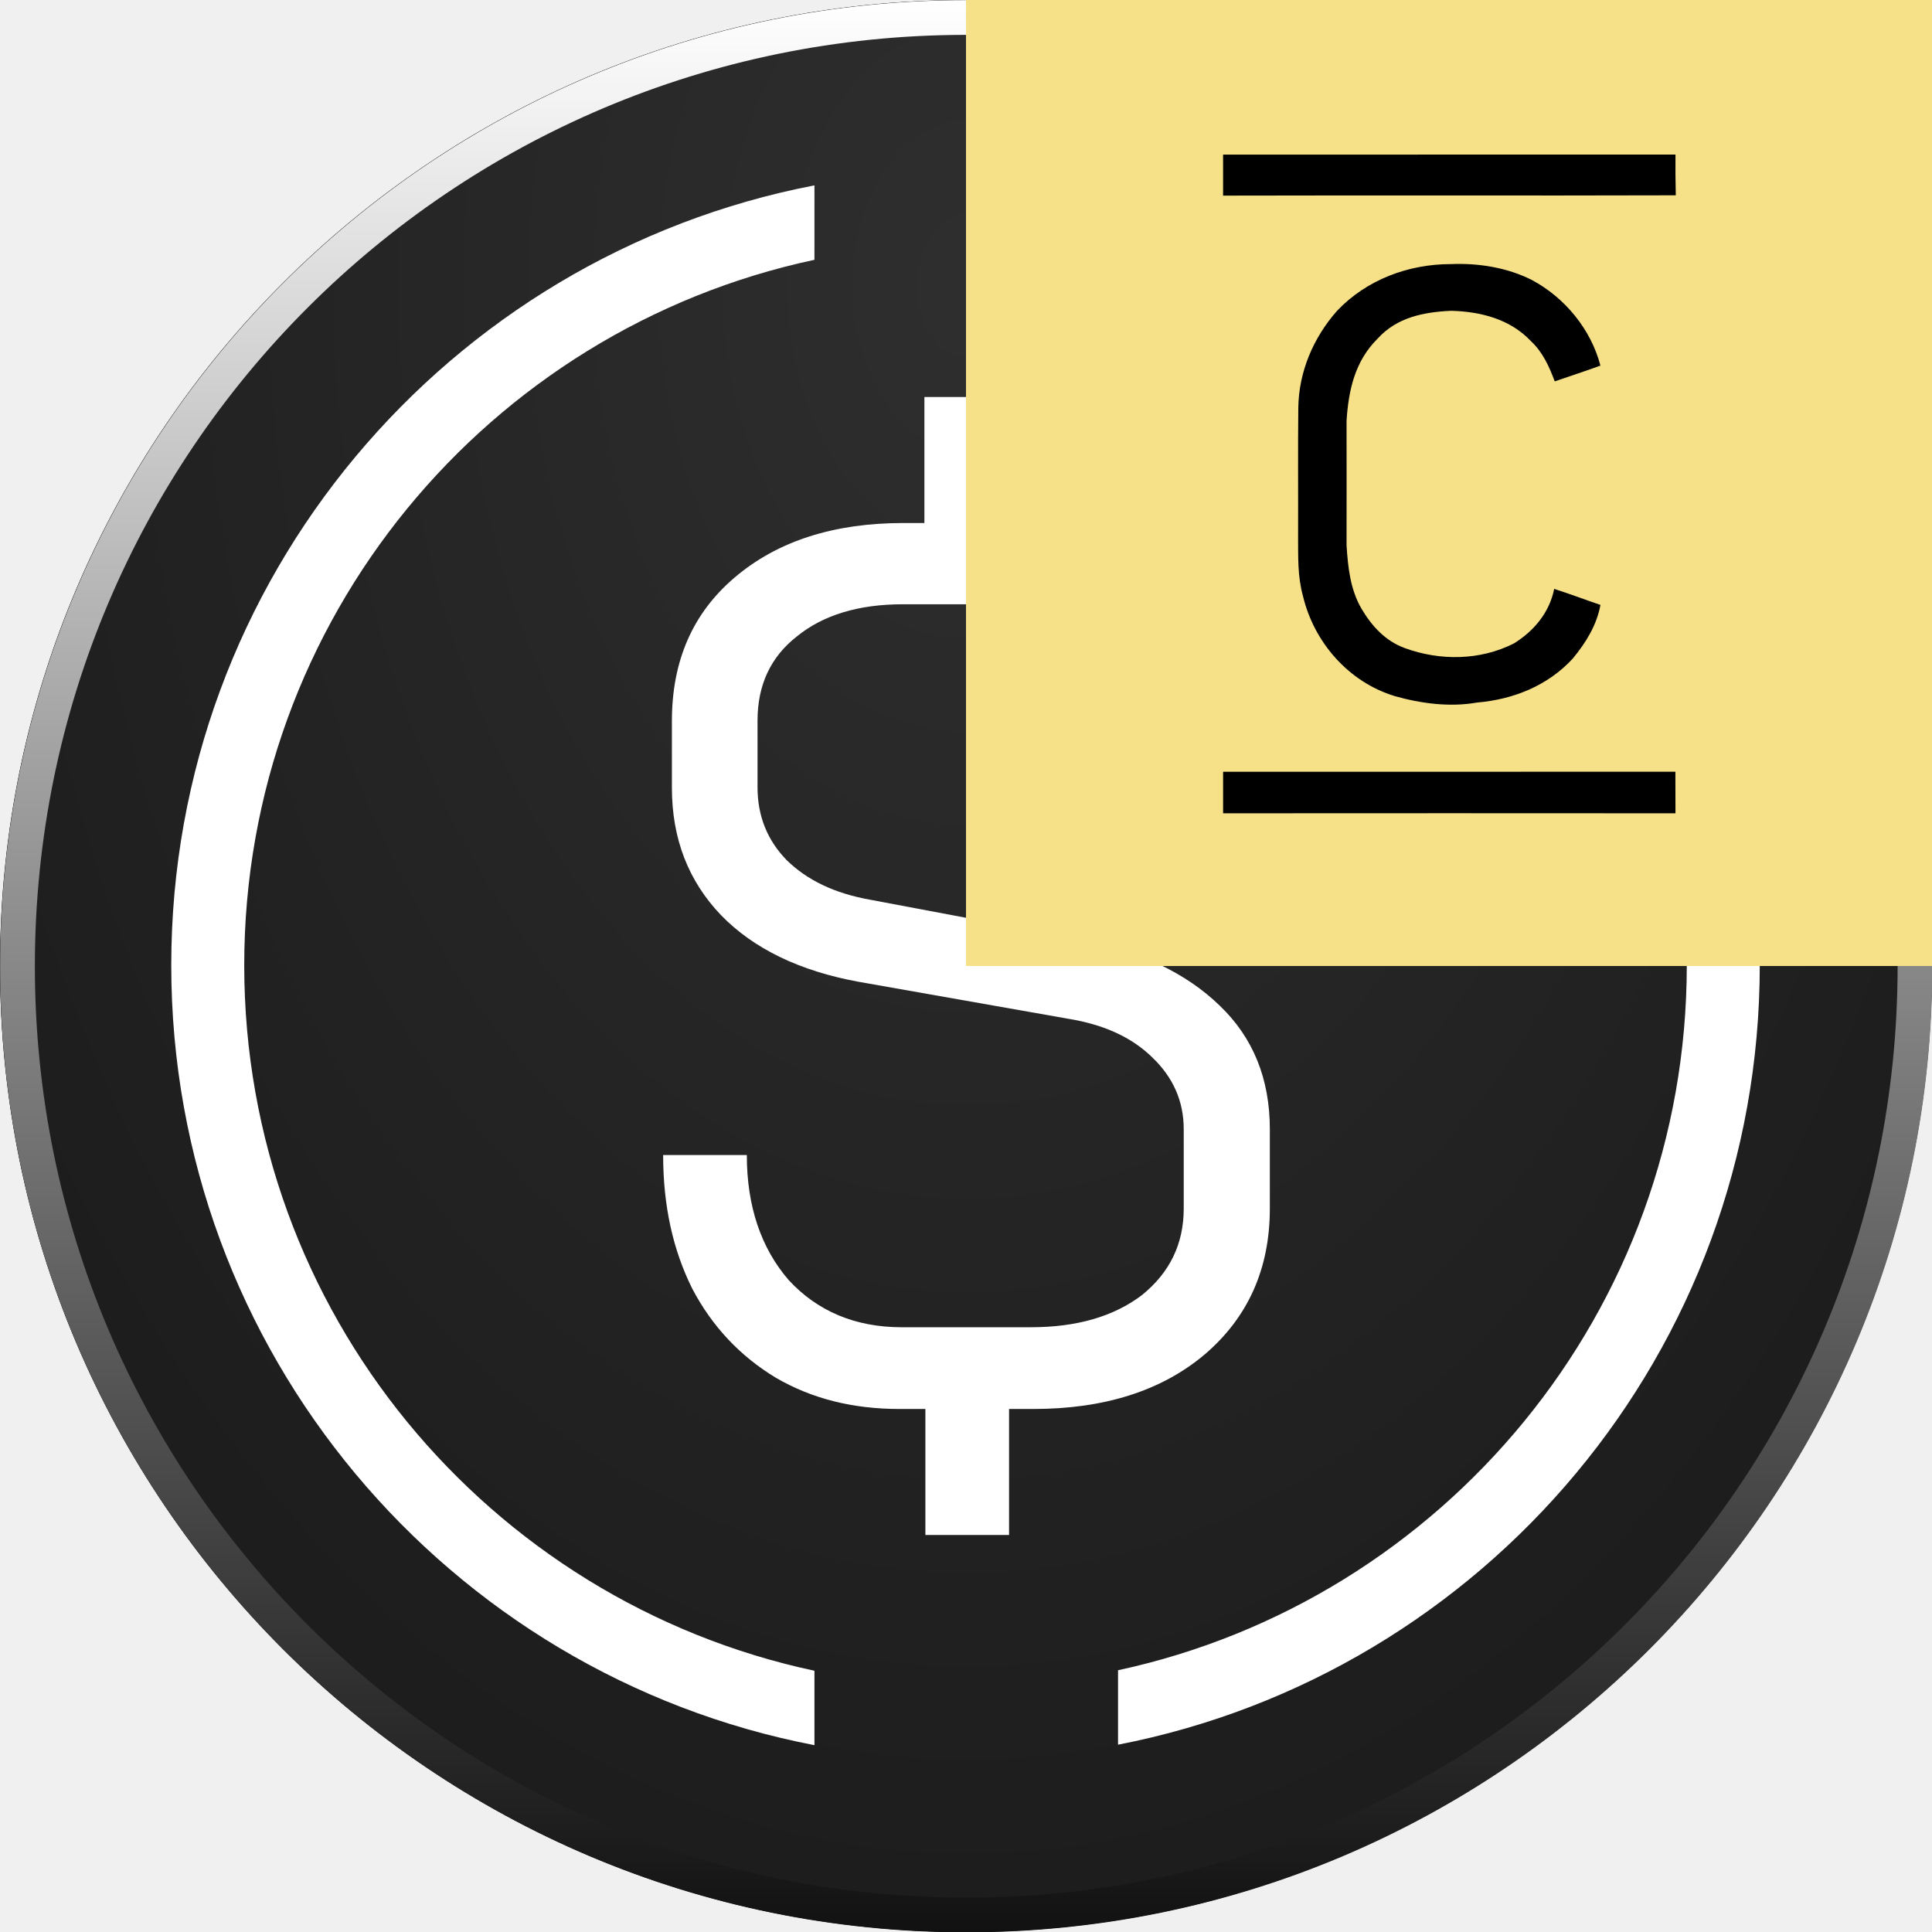
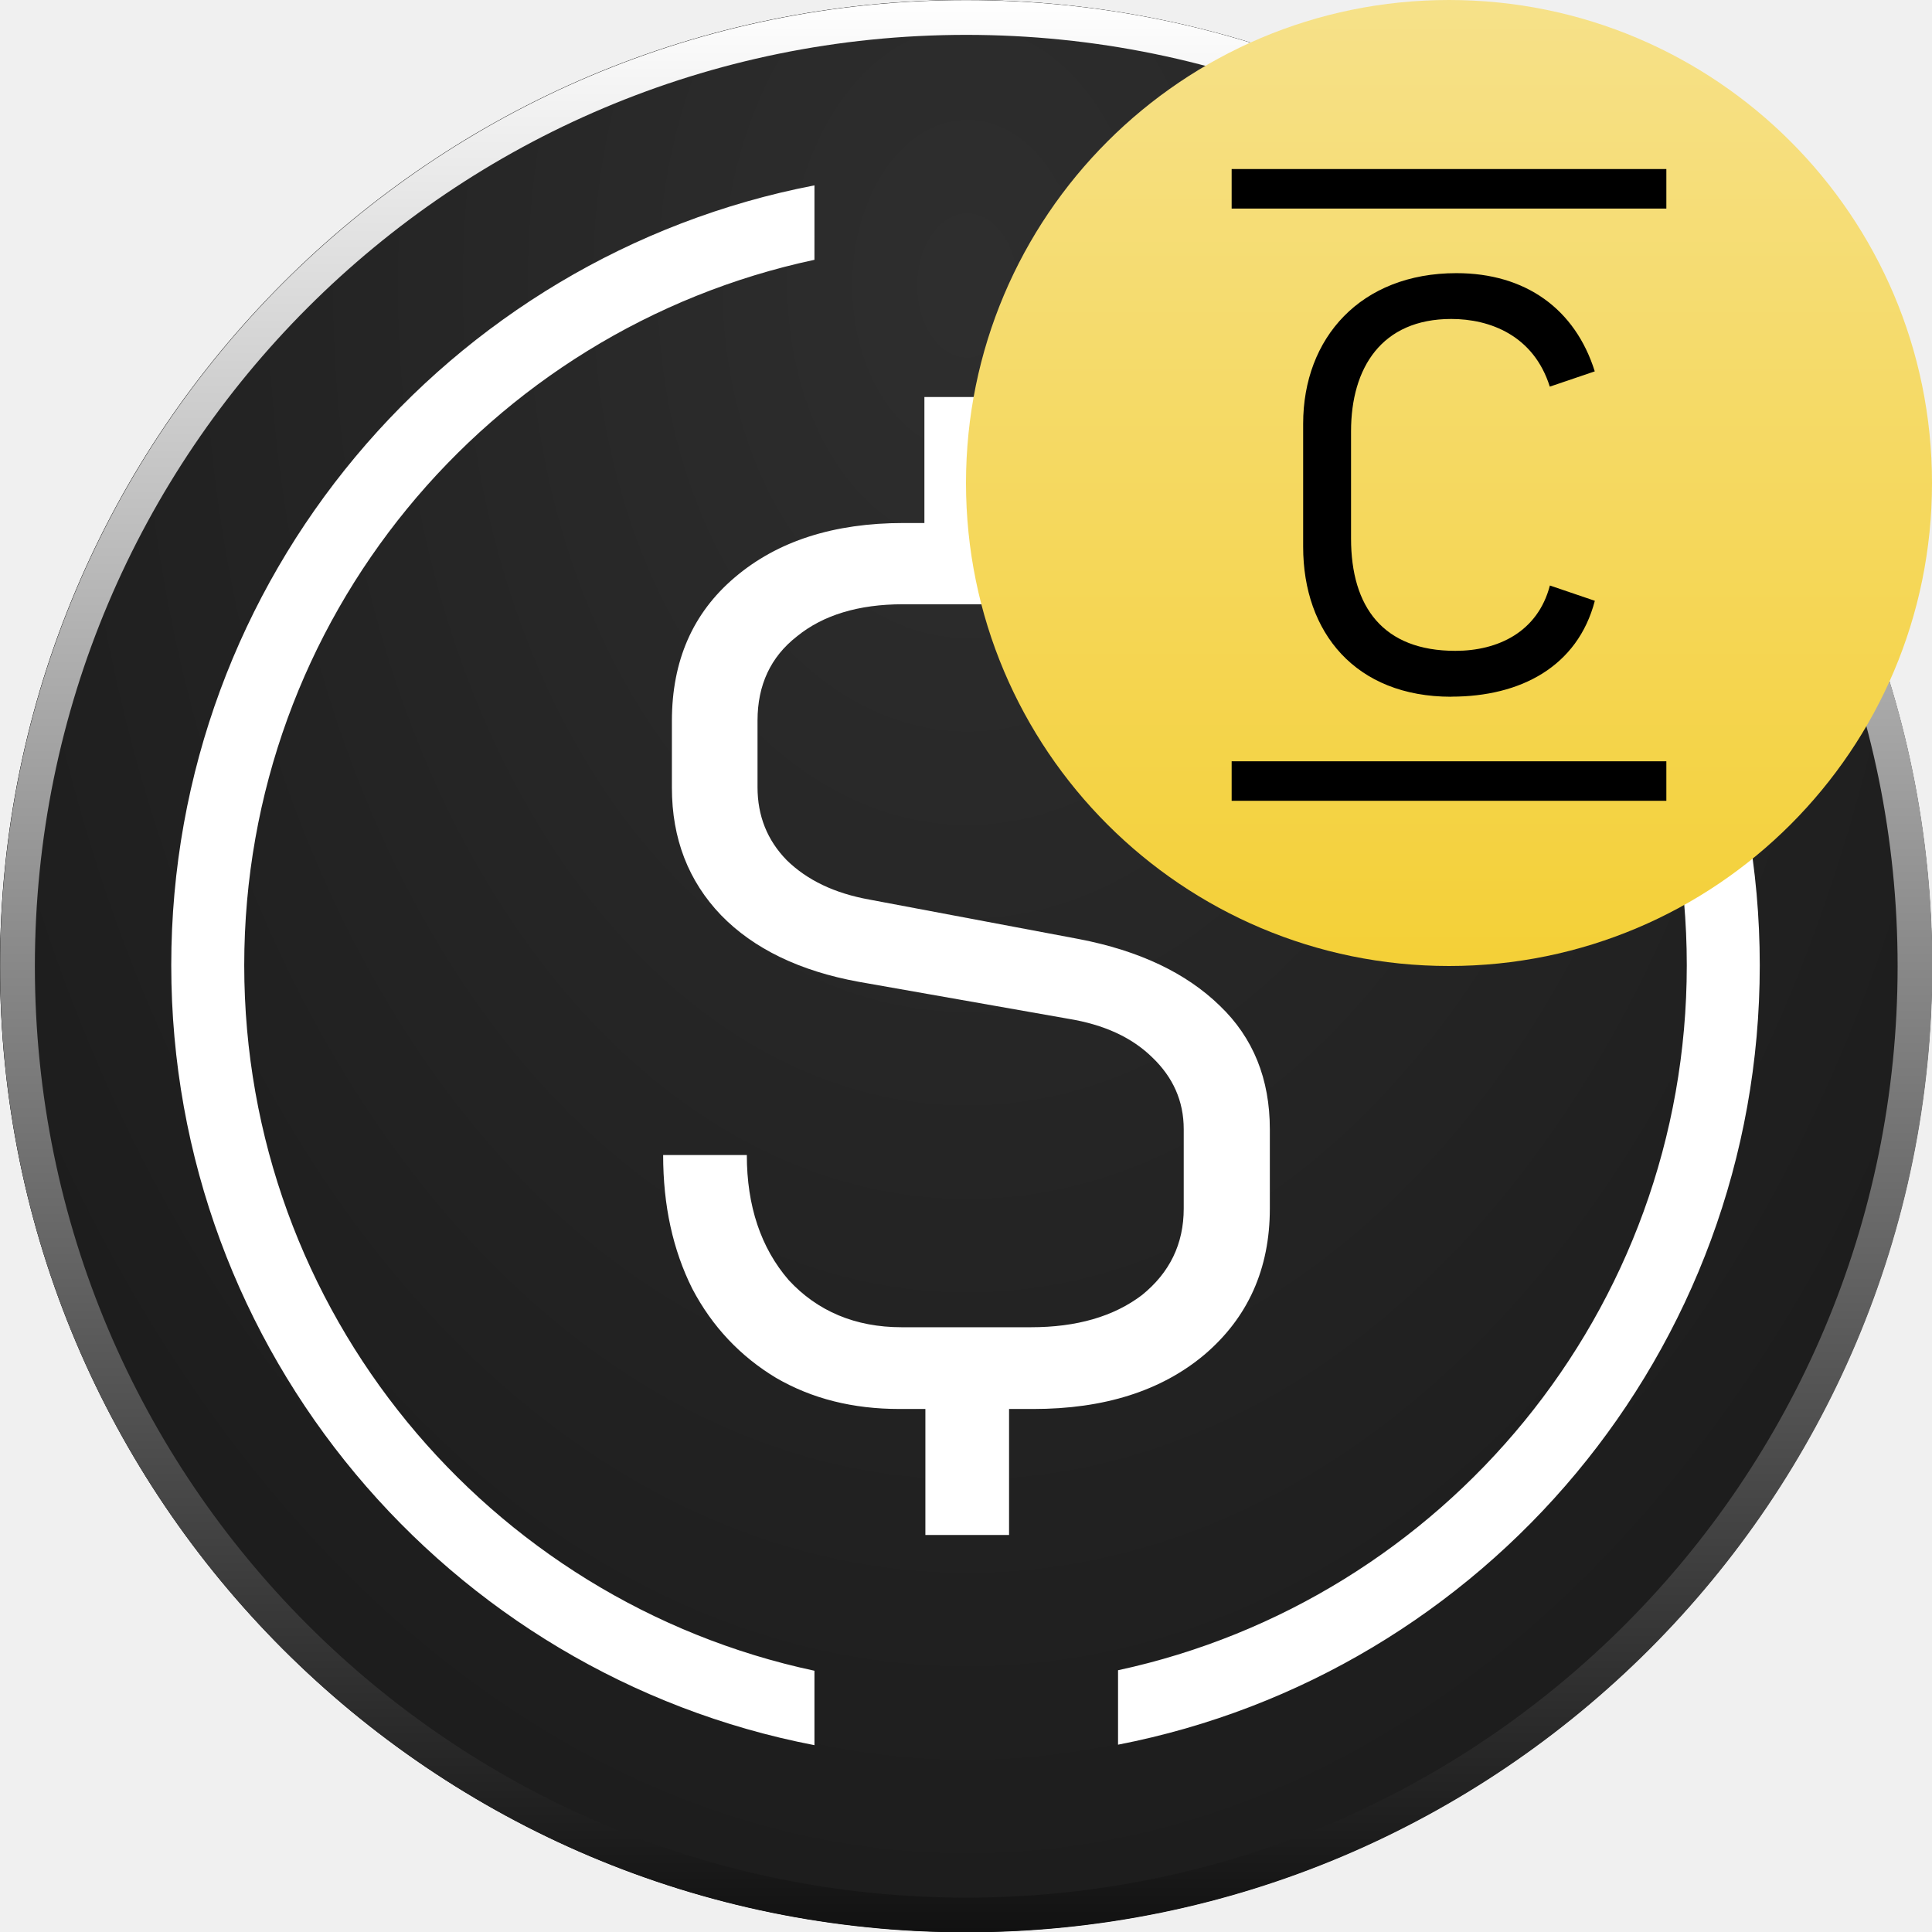
<svg xmlns="http://www.w3.org/2000/svg" viewBox="0 0 128 128">
  <circle cx="64" cy="64" r="64" fill="#111" />
  <circle cx="64" cy="64" r="64" fill="url(#_usde)" fill-opacity=".7" />
  <path fill="none" stroke="url(#_usde-b)" stroke-width="2.3" d="M64.016 1.16C29.3 1.16 1.16 29.3 1.16 64.016s28.14 62.856 62.856 62.856 62.856-28.14 62.856-62.856S98.732 1.16 64.016 1.16Z" />
  <path fill="#fff" d="M53.96 12.281c-24.273 4.674-42.614 26.045-42.614 51.67 0 25.626 18.341 46.997 42.613 51.671v-4.931c-21.596-4.61-37.778-23.789-37.778-46.74 0-22.95 16.182-42.129 37.778-46.738zm20.113 4.964v-4.932c24.24 4.706 42.516 26.045 42.516 51.639 0 25.593-18.276 46.932-42.516 51.638v-4.932c21.532-4.641 37.681-23.788 37.681-46.706S95.605 21.887 74.073 17.245" />
  <path fill="#fff" d="M71.462 62.211c4.03.774 7.124 2.256 9.348 4.416 2.224 2.127 3.32 4.867 3.32 8.187v5.255c0 3.996-1.45 7.22-4.32 9.67-2.868 2.417-6.672 3.61-11.346 3.61h-1.611v8.348h-5.544v-8.348H59.6c-3.094 0-5.802-.677-8.187-2.063-2.353-1.418-4.223-3.385-5.544-5.899-1.29-2.579-1.934-5.512-1.934-8.864h5.544c0 3.384.934 6.156 2.772 8.284 1.902 2.063 4.416 3.126 7.478 3.126h8.574q4.545 0 7.35-2.127c1.837-1.483 2.772-3.384 2.772-5.737v-5.255c0-1.87-.71-3.449-2.096-4.77-1.353-1.322-3.19-2.16-5.544-2.547l-13.892-2.45c-3.9-.709-6.963-2.191-9.123-4.415-2.16-2.257-3.255-5.061-3.255-8.446V47.77c0-3.997 1.386-7.156 4.158-9.509 2.836-2.417 6.575-3.61 11.185-3.61h1.386v-8.348h5.544v8.348h1.773c4.384 0 7.897 1.418 10.573 4.255 2.675 2.772 4.029 6.479 4.029 11.056h-5.544c0-2.998-.838-5.415-2.482-7.22q-2.466-2.708-6.576-2.708h-8.735c-2.934 0-5.287.71-7.027 2.128-1.74 1.354-2.611 3.223-2.611 5.576v4.416q0 2.853 1.934 4.835c1.354 1.322 3.159 2.192 5.48 2.611z" />
  <defs>
    <radialGradient id="_usde" cx="0" cy="0" r="1" gradientTransform="matrix(0 132.529 -93.2872 0 64.088 19.482)" gradientUnits="userSpaceOnUse">
      <stop offset=".031" stop-color="#3A3A3A" />
      <stop offset="1" stop-color="#1C1C1C" />
    </radialGradient>
    <linearGradient id="_usde-b" x1="64.008" x2="64.008" y1="0" y2="128.016" gradientUnits="userSpaceOnUse">
      <stop stop-color="#fff" />
      <stop offset="1" stop-color="#111" />
    </linearGradient>
  </defs>
-   <path fill="#F6E189" d="M64 0h64v64H64z" />
-   <path d="M81.033 10.243c9.99-.006 19.982-.003 29.972-.003-.006.902-.003 1.8.02 2.7-9.996.03-19.997-.006-29.993.02a432 432 0 0 1 0-2.717m15.11 7.253c1.81-.074 3.72.23 5.345 1.053 2.182 1.16 3.925 3.277 4.545 5.675-1.004.364-2.017.696-3.026 1.043-.375-.995-.788-1.928-1.581-2.67-1.38-1.46-3.335-1.957-5.283-2.006-1.826.083-3.592.433-4.87 1.843-1.502 1.485-1.928 3.405-2.059 5.442 0 2.75.006 5.498 0 8.249.089 1.445.25 2.96 1.004 4.227.68 1.143 1.568 2.11 2.842 2.582 2.344.856 4.995.834 7.239-.304 1.331-.82 2.361-2.054 2.671-3.615 1.03.33 2.042.714 3.066 1.063-.253 1.357-.967 2.498-1.829 3.547-1.658 1.807-3.945 2.717-6.36 2.922-1.797.315-3.695.065-5.438-.427-3.055-.93-5.354-3.558-6.085-6.639-.361-1.305-.312-2.585-.321-3.925.011-2.845-.017-5.69.014-8.531.029-2.389.993-4.645 2.56-6.425 1.966-2.074 4.733-3.104 7.566-3.104m-15.11 33.636c9.99 0 19.98.003 29.967-.003q.01 1.377.005 2.754c-9.989-.009-19.982-.006-29.971 0q-.005-1.378 0-2.751" />
+   <path fill="url(#_concrete)" d="M64 128c35.346 0 64-28.654 64-64S99.346 0 64 0 0 28.654 0 64s28.654 64 64 64" transform="translate(64)scale(.5)" />
+   <path d="M96.159 46.155c4.578 0 8.36-1.987 9.503-6.351l-2.978-1.013c-.803 3.078-3.436 4.329-6.262 4.329-4.772 0-6.912-2.885-6.912-7.447v-7.094c0-4.208 2.022-7.447 6.642-7.447 2.557 0 5.459 1.09 6.526 4.484l2.979-1.012c-1.296-4.13-4.58-6.507-9.165-6.507-6.338 0-10.155 4.286-10.155 9.979v8.148c0 5.693 3.477 9.937 9.81 9.937z" />
+   <path fill-rule="evenodd" d="M81.6 11.2h28.8v2.618H81.6zm0 39.238h28.8v2.617H81.6z" clip-rule="evenodd" />
+   <defs transform="translate(64)scale(.5)">
+     <linearGradient id="_concrete" x1="64" x2="64" y1="0" y2="128" gradientUnits="userSpaceOnUse">
+       <stop stop-color="#F6E189" />
+       <stop offset="1" stop-color="#F4D037" />
+     </linearGradient>
+   </defs>
</svg>
